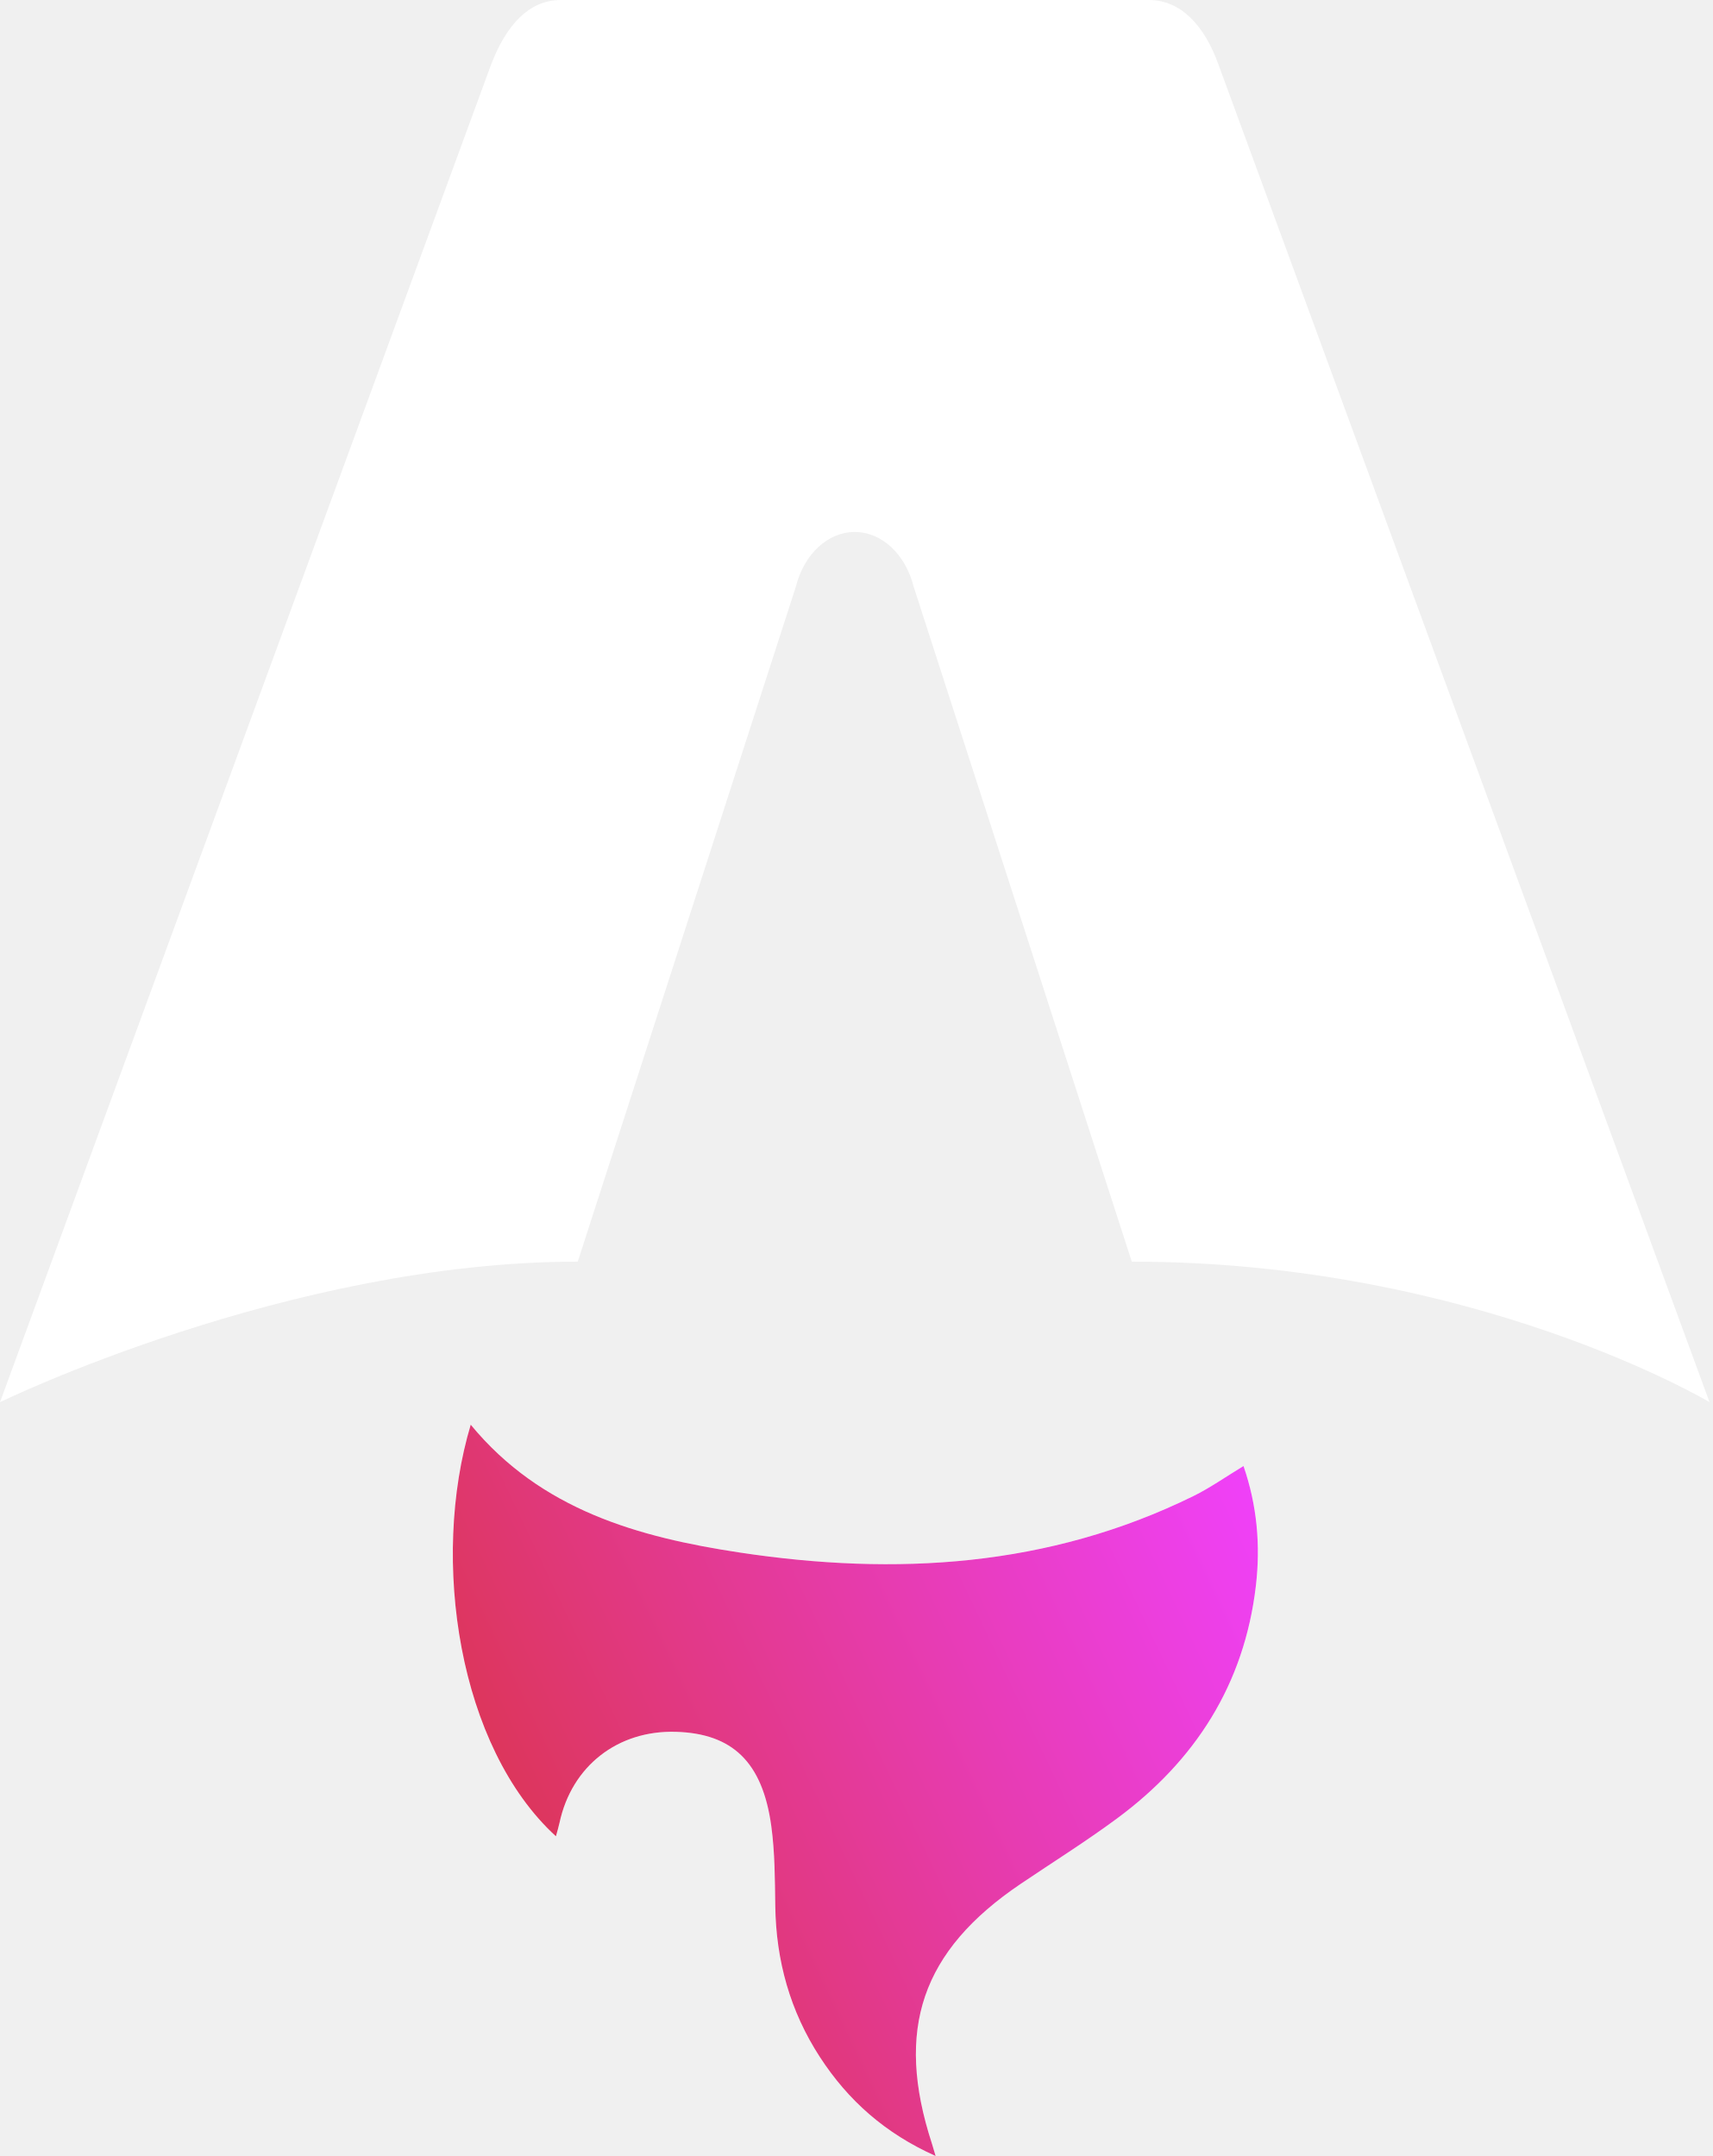
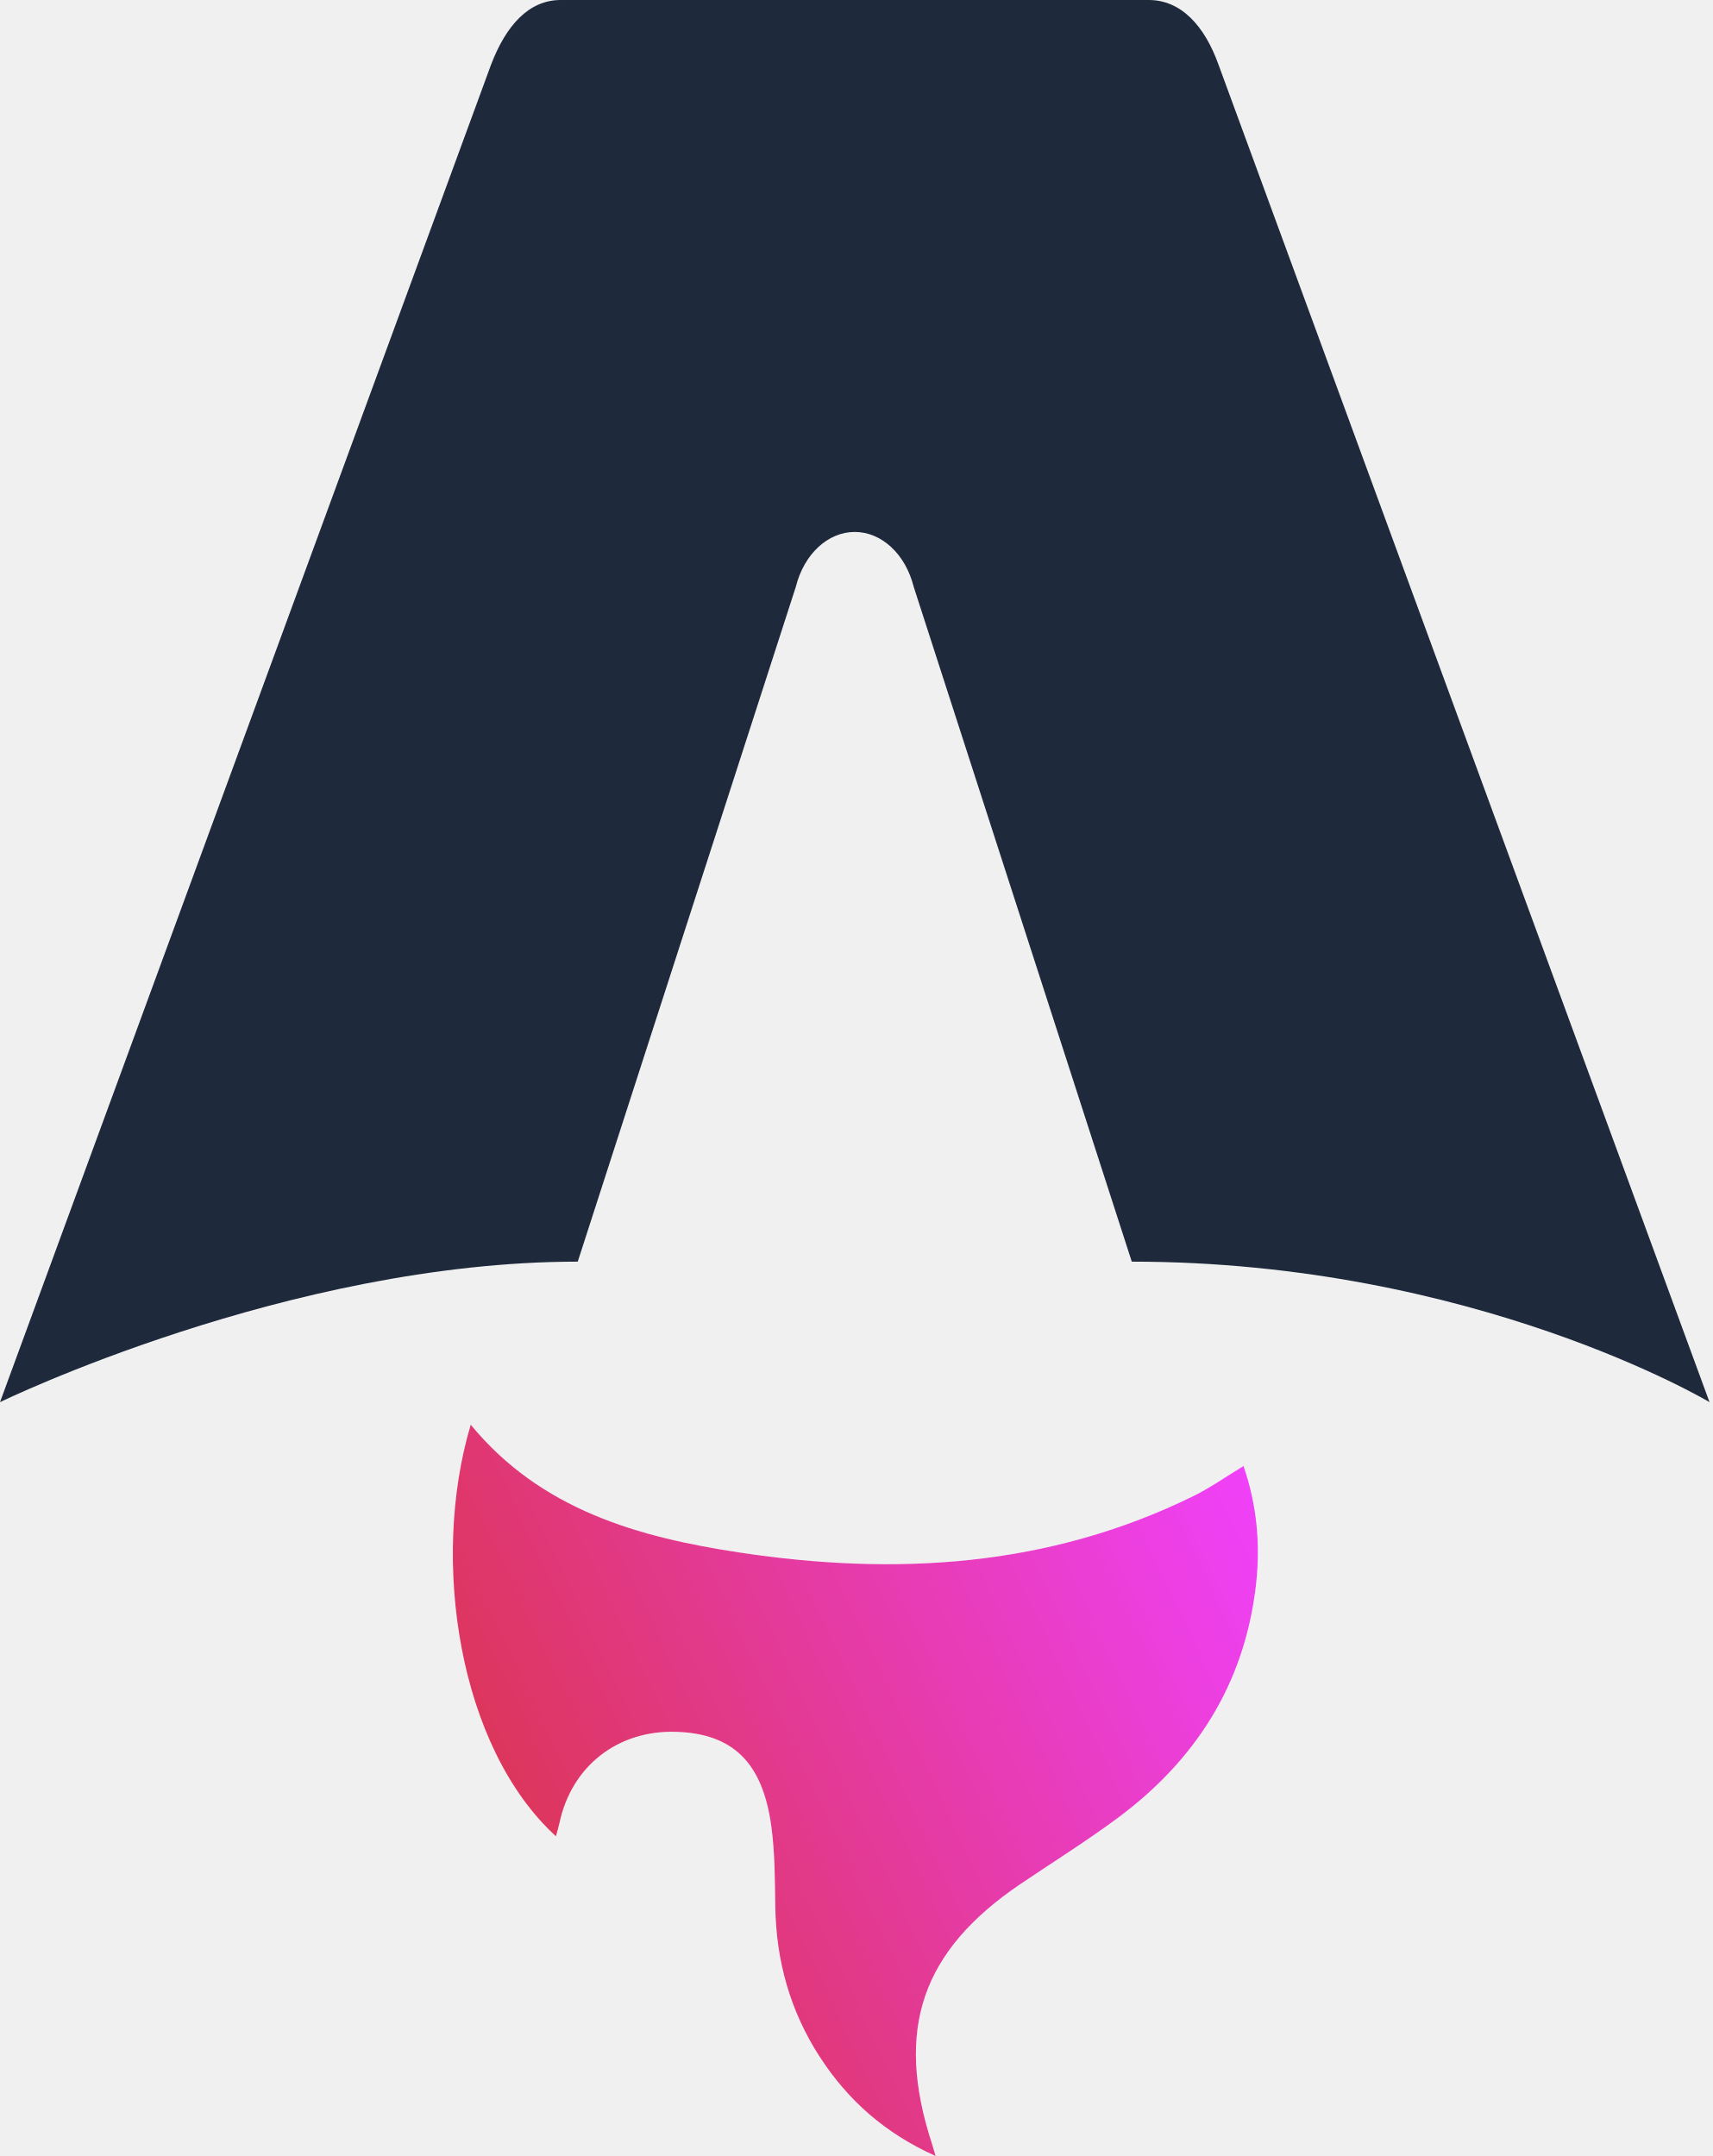
<svg xmlns="http://www.w3.org/2000/svg" width="85" height="107" viewBox="0 0 85 107" fill="none">
+   <style>
+   :root { color: #1e293b; }
+   @media (prefers-color-scheme: dark) {
+     :root { color: #ffffff; }
+   }
+ </style>
  <path d="M27.589 91.136C22.756 86.718 21.344 77.433 23.358 70.707C26.85 74.948 31.689 76.291 36.7 77.05C44.438 78.22 52.036 77.782 59.223 74.246C60.045 73.841 60.805 73.303 61.704 72.757C62.378 74.714 62.553 76.689 62.318 78.7C61.745 83.596 59.309 87.378 55.433 90.245C53.883 91.392 52.244 92.417 50.643 93.498C45.726 96.821 44.396 100.718 46.243 106.386C46.287 106.525 46.327 106.663 46.426 107C43.916 105.876 42.082 104.24 40.684 102.089C39.209 99.819 38.507 97.308 38.47 94.591C38.451 93.269 38.451 91.934 38.273 90.631C37.839 87.453 36.347 86.03 33.536 85.948C30.652 85.864 28.37 87.647 27.765 90.455C27.719 90.671 27.652 90.884 27.585 91.134L27.589 91.136Z" fill="white" />
  <path d="M27.589 91.136C22.756 86.718 21.344 77.433 23.358 70.707C26.85 74.948 31.689 76.291 36.7 77.05C44.438 78.22 52.036 77.782 59.223 74.246C60.045 73.841 60.805 73.303 61.704 72.757C62.378 74.714 62.553 76.689 62.318 78.7C61.745 83.596 59.309 87.378 55.433 90.245C53.883 91.392 52.244 92.417 50.643 93.498C45.726 96.821 44.396 100.718 46.243 106.386C46.287 106.525 46.327 106.663 46.426 107C43.916 105.876 42.082 104.24 40.684 102.089C39.209 99.819 38.507 97.308 38.47 94.591C38.451 93.269 38.451 91.934 38.273 90.631C37.839 87.453 36.347 86.03 33.536 85.948C30.652 85.864 28.37 87.647 27.765 90.455C27.719 90.671 27.652 90.884 27.585 91.134L27.589 91.136Z" fill="url(#paint0_linear_1_59)" />
-   <path d="M0 69.587C0 69.587 14.314 62.614 28.668 62.614L39.49 29.12C39.895 27.501 41.078 26.4 42.414 26.4C43.749 26.4 44.932 27.501 45.338 29.12L56.16 62.614C73.16 62.614 84.828 69.587 84.828 69.587C84.828 69.587 60.514 3.352 60.467 3.219C59.769 1.261 58.591 0 57.003 0H27.827C26.239 0 25.109 1.261 24.363 3.219C24.311 3.35 0 69.587 0 69.587Z" fill="white" />
+   <path d="M0 69.587C0 69.587 14.314 62.614 28.668 62.614L39.49 29.12C39.895 27.501 41.078 26.4 42.414 26.4C43.749 26.4 44.932 27.501 45.338 29.12L56.16 62.614C73.16 62.614 84.828 69.587 84.828 69.587C84.828 69.587 60.514 3.352 60.467 3.219C59.769 1.261 58.591 0 57.003 0H27.827C26.239 0 25.109 1.261 24.363 3.219C24.311 3.35 0 69.587 0 69.587Z" fill="currentColor" />
  <defs>
    <linearGradient id="paint0_linear_1_59" x1="22.47" y1="107" x2="69.145" y2="84.947" gradientUnits="userSpaceOnUse">
      <stop stop-color="#D83333" />
      <stop offset="1" stop-color="#F041FF" />
    </linearGradient>
  </defs>
</svg>
